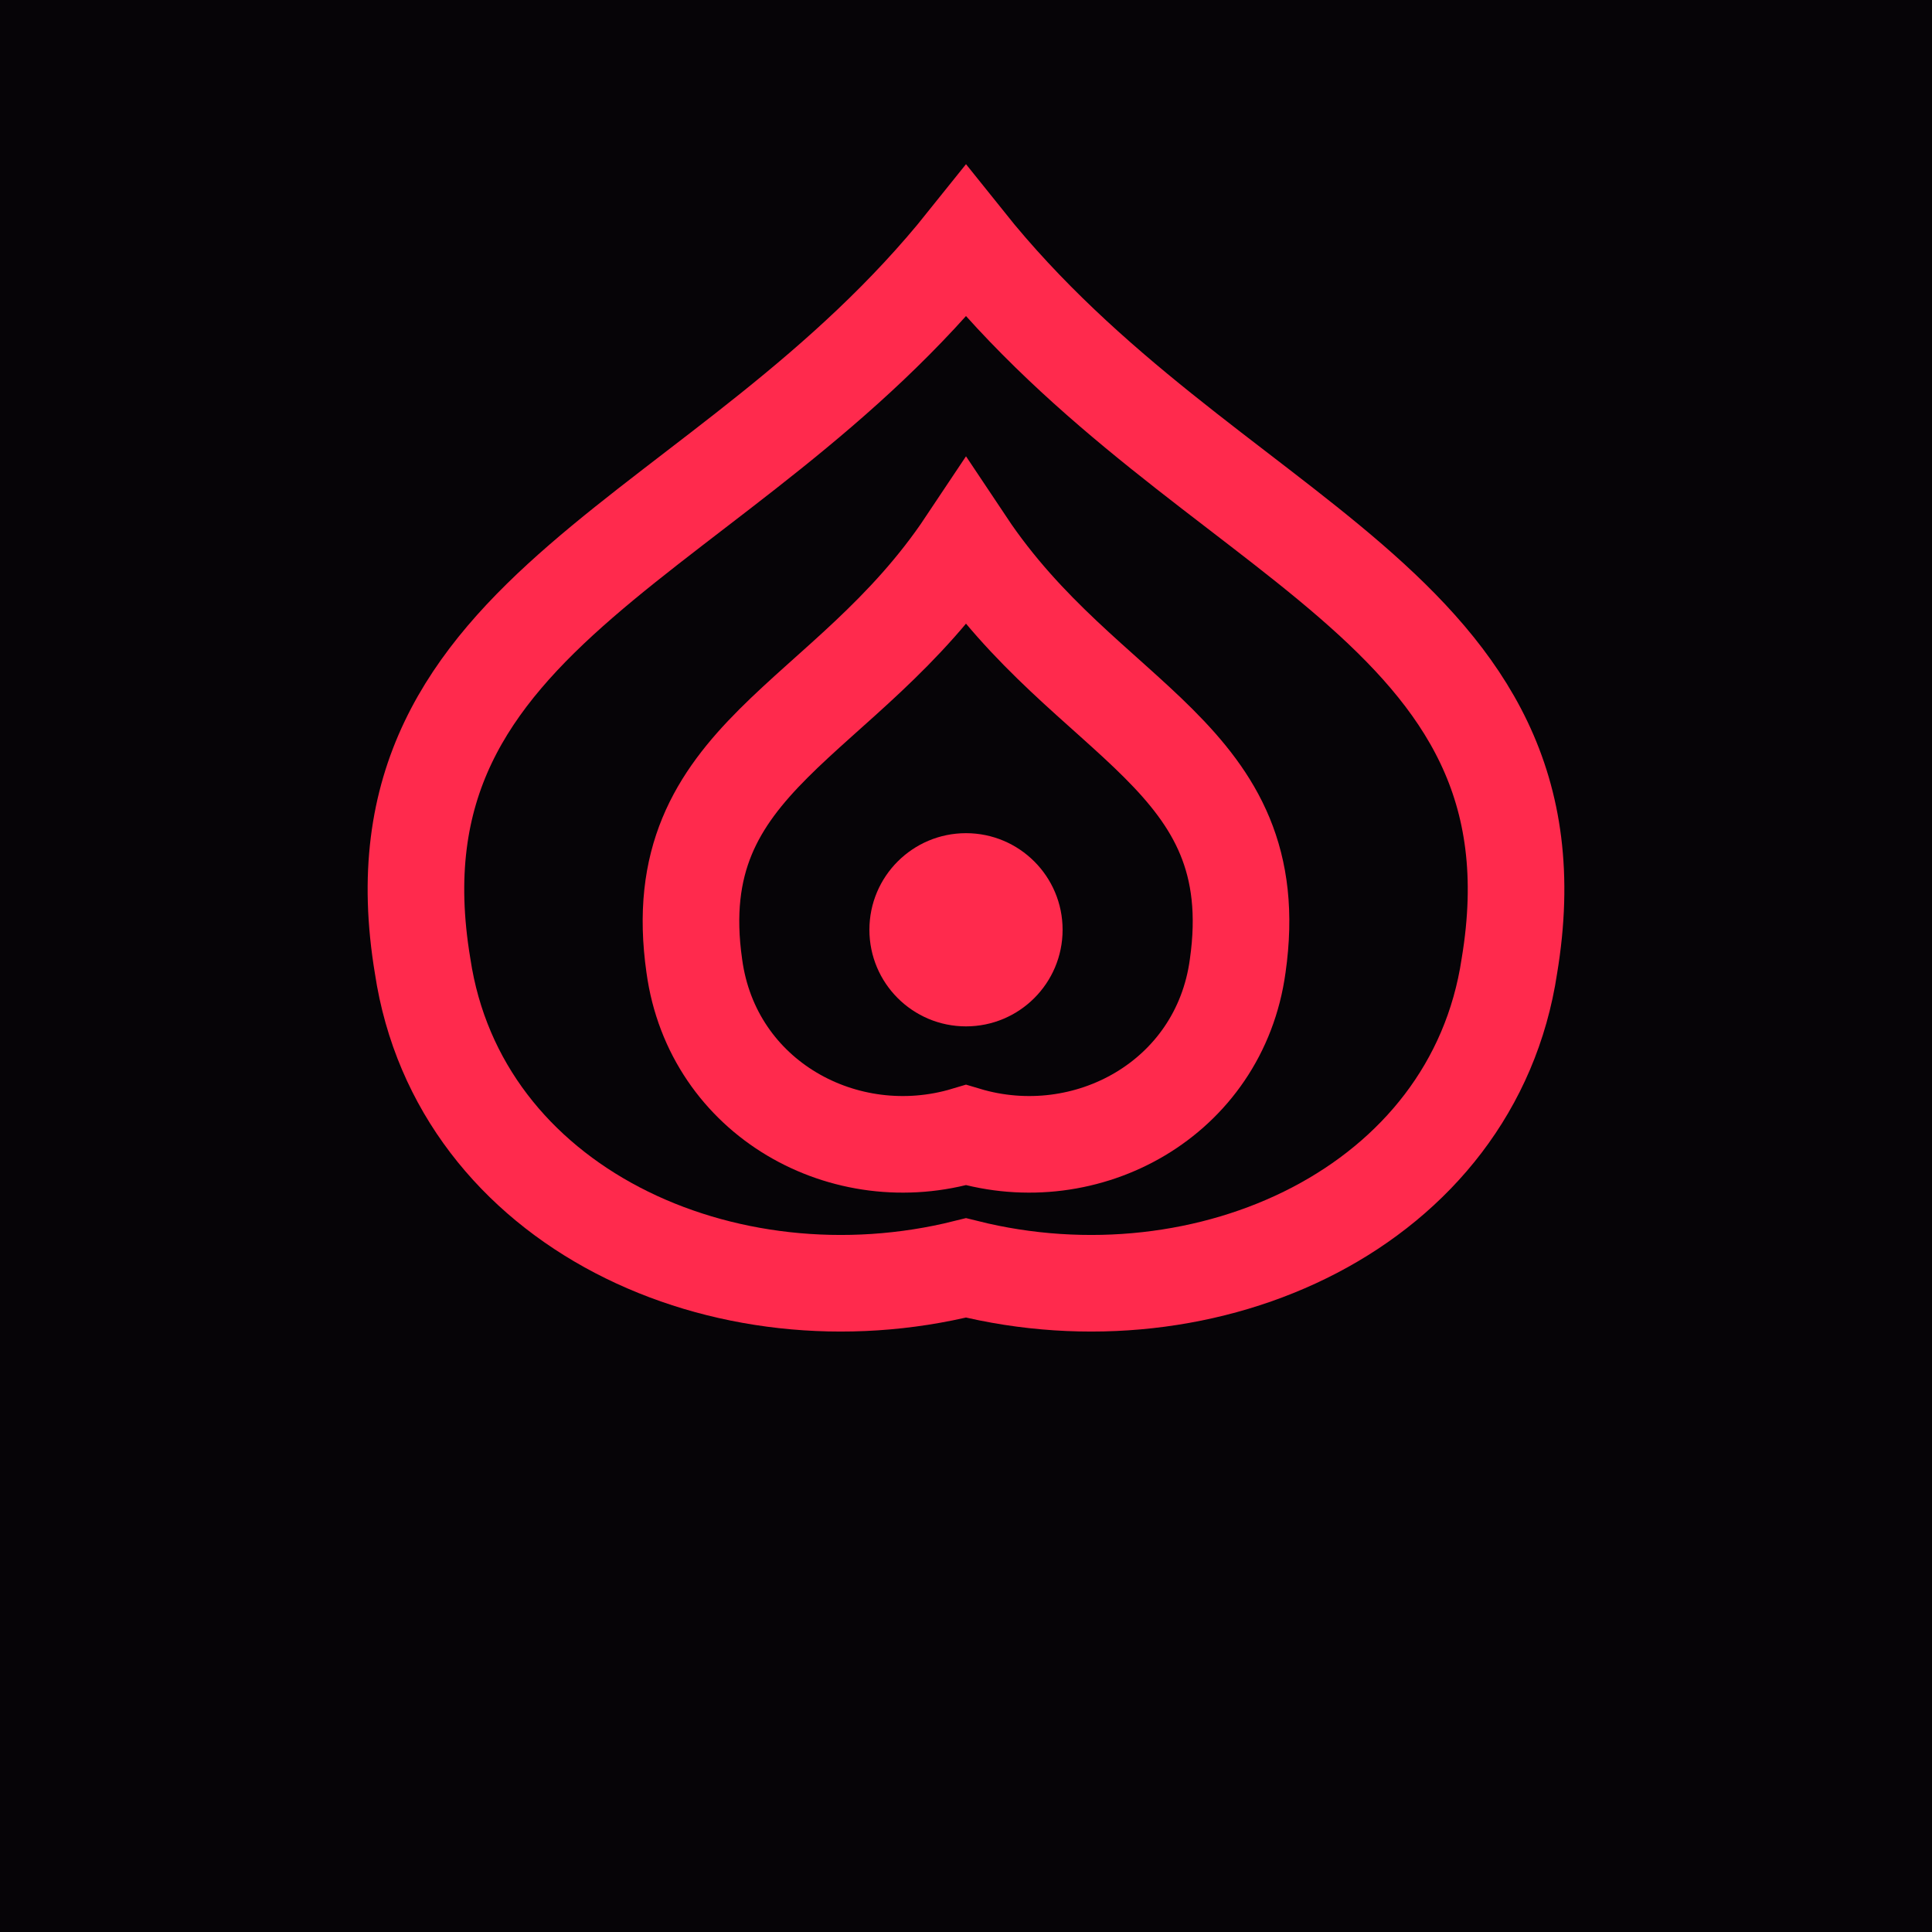
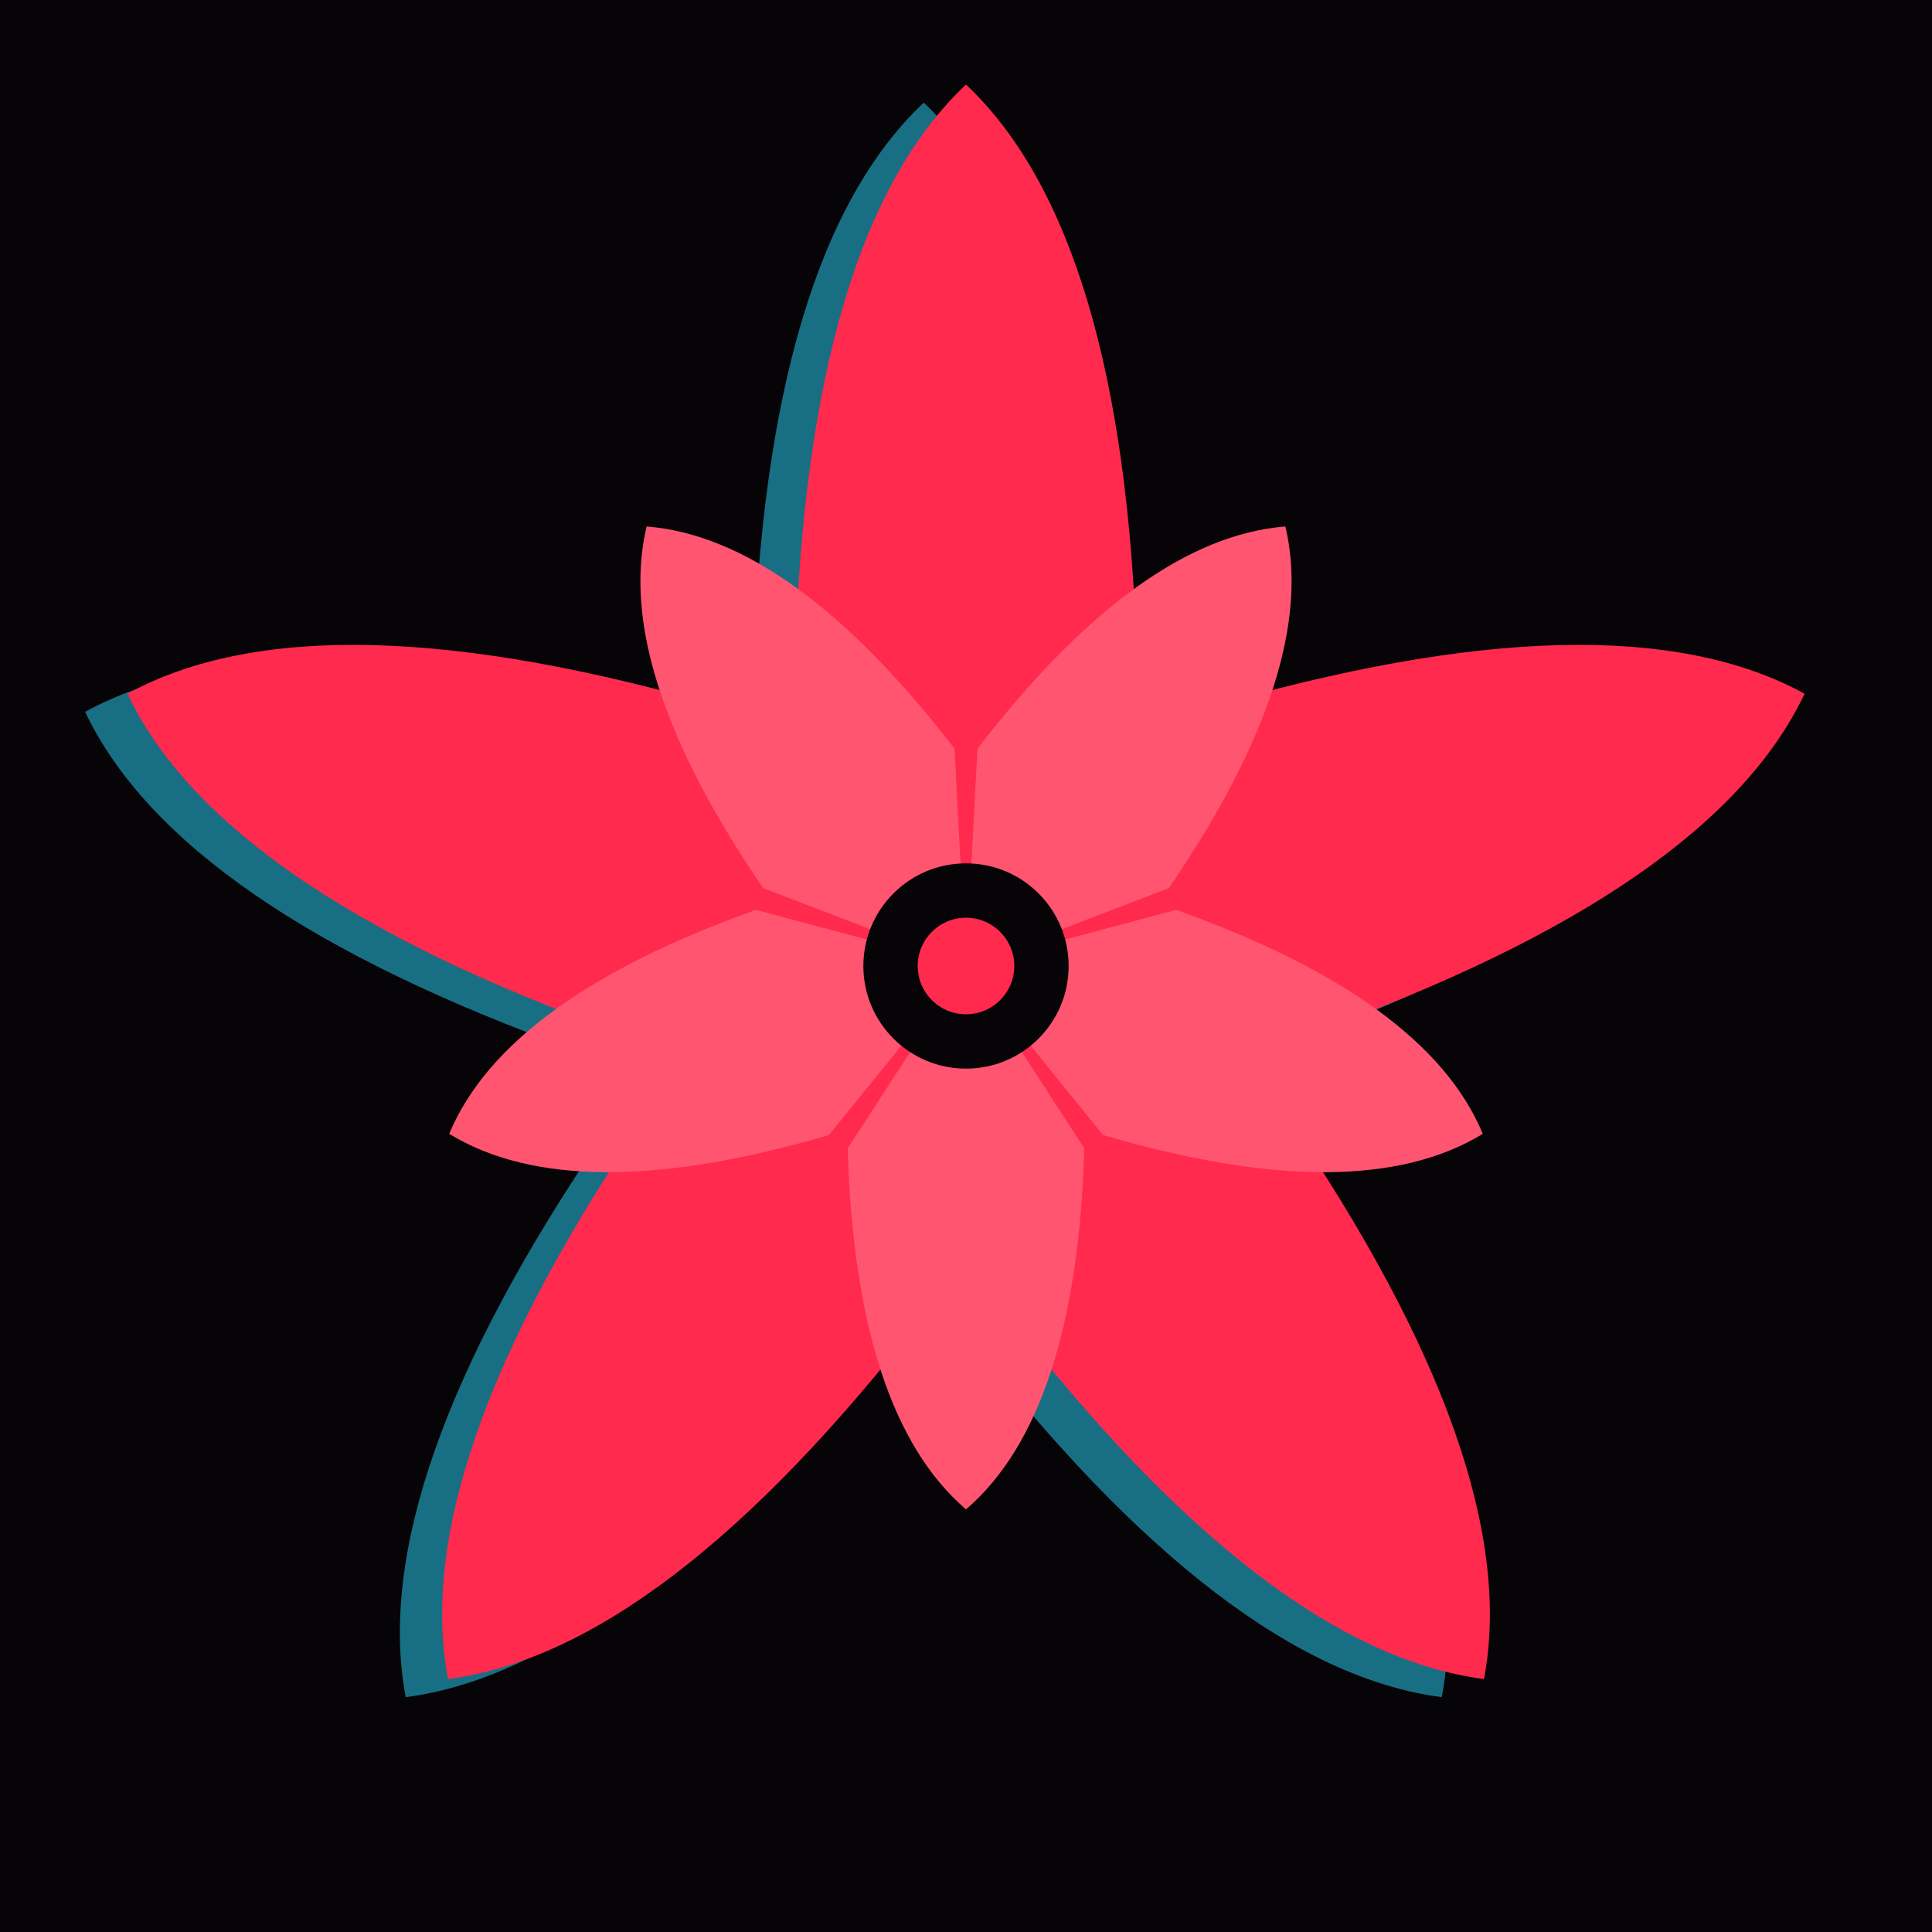
<svg xmlns="http://www.w3.org/2000/svg" viewBox="0 0 32 32">
  <rect width="32" height="32" fill="#060407" />
-   <g fill="none" stroke="#ff2a4d" stroke-width="1.6">
-     <path d="M16 4 C20 9 26 10 25 16 C24.4 20 20 22 16 21 C12 22 7.6 20 7 16 C6 10 12 9 16 4 Z" />
-     <path d="M16 9 C18 12 21 12.5 20.5 16 C20.2 18.2 18 19.4 16 18.8 C14 19.4 11.8 18.2 11.5 16 C11 12.5 14 12 16 9 Z" />
-     <circle cx="16" cy="15.4" r="1.6" fill="#ff2a4d" stroke="none" />
+   <g opacity="0.5">
+     <path d="M16,16 L13.17,10.89 Q13.38,3.87 16.0,1.4 Q18.62,3.87 18.83,10.89 ZM16,16 L19.98,11.73 Q26.73,9.76 29.89,11.49 Q28.35,14.74 21.73,17.11 ZM16,16 L21.29,18.47 Q25.25,24.27 24.58,27.81 Q21.01,27.35 16.71,21.8 ZM16,16 L15.29,21.8 Q10.99,27.35 7.42,27.81 Q6.75,24.27 10.71,18.47 ZM16,16 L10.27,17.11 Q3.65,14.74 2.11,11.49 Q5.27,9.76 12.02,11.73 Z" fill="#2ad9ff" transform="translate(-0.7,0.3)" />
  </g>
+   <path d="M16,16 L13.17,10.89 Q13.38,3.87 16.0,1.4 Q18.62,3.87 18.83,10.89 ZM16,16 L19.98,11.73 Q26.73,9.76 29.89,11.49 Q28.35,14.74 21.73,17.11 ZM16,16 L21.29,18.47 Q25.25,24.27 24.58,27.81 Q21.01,27.35 16.71,21.8 ZM16,16 L15.29,21.8 Q10.99,27.35 7.42,27.81 Q6.75,24.27 10.71,18.47 ZM16,16 L10.27,17.11 Q3.65,14.74 2.11,11.49 Q5.27,9.76 12.02,11.73 Z" fill="#ff2a4d" />
+   <path d="M16,16 L16.19,12.4 Q18.88,8.91 21.29,8.72 Q21.85,11.07 19.36,14.71 ZM16,16 L19.48,15.07 Q23.63,16.55 24.56,18.78 Q22.5,20.04 18.27,18.8 ZM16,16 L17.96,19.02 Q17.83,23.43 16.0,25.0 Q14.17,23.43 14.04,19.02 ZM16,16 L13.73,18.8 Q9.5,20.04 7.44,18.78 Q8.37,16.55 12.52,15.07 ZM16,16 L12.64,14.71 Q10.15,11.07 10.71,8.72 Q13.12,8.91 15.81,12.4 Z" fill="#ff5570" />
+   <circle cx="16" cy="16" r="1.7" fill="#060407" />
+   <circle cx="16" cy="16" r="0.8" fill="#ff2a4d" />
</svg>
